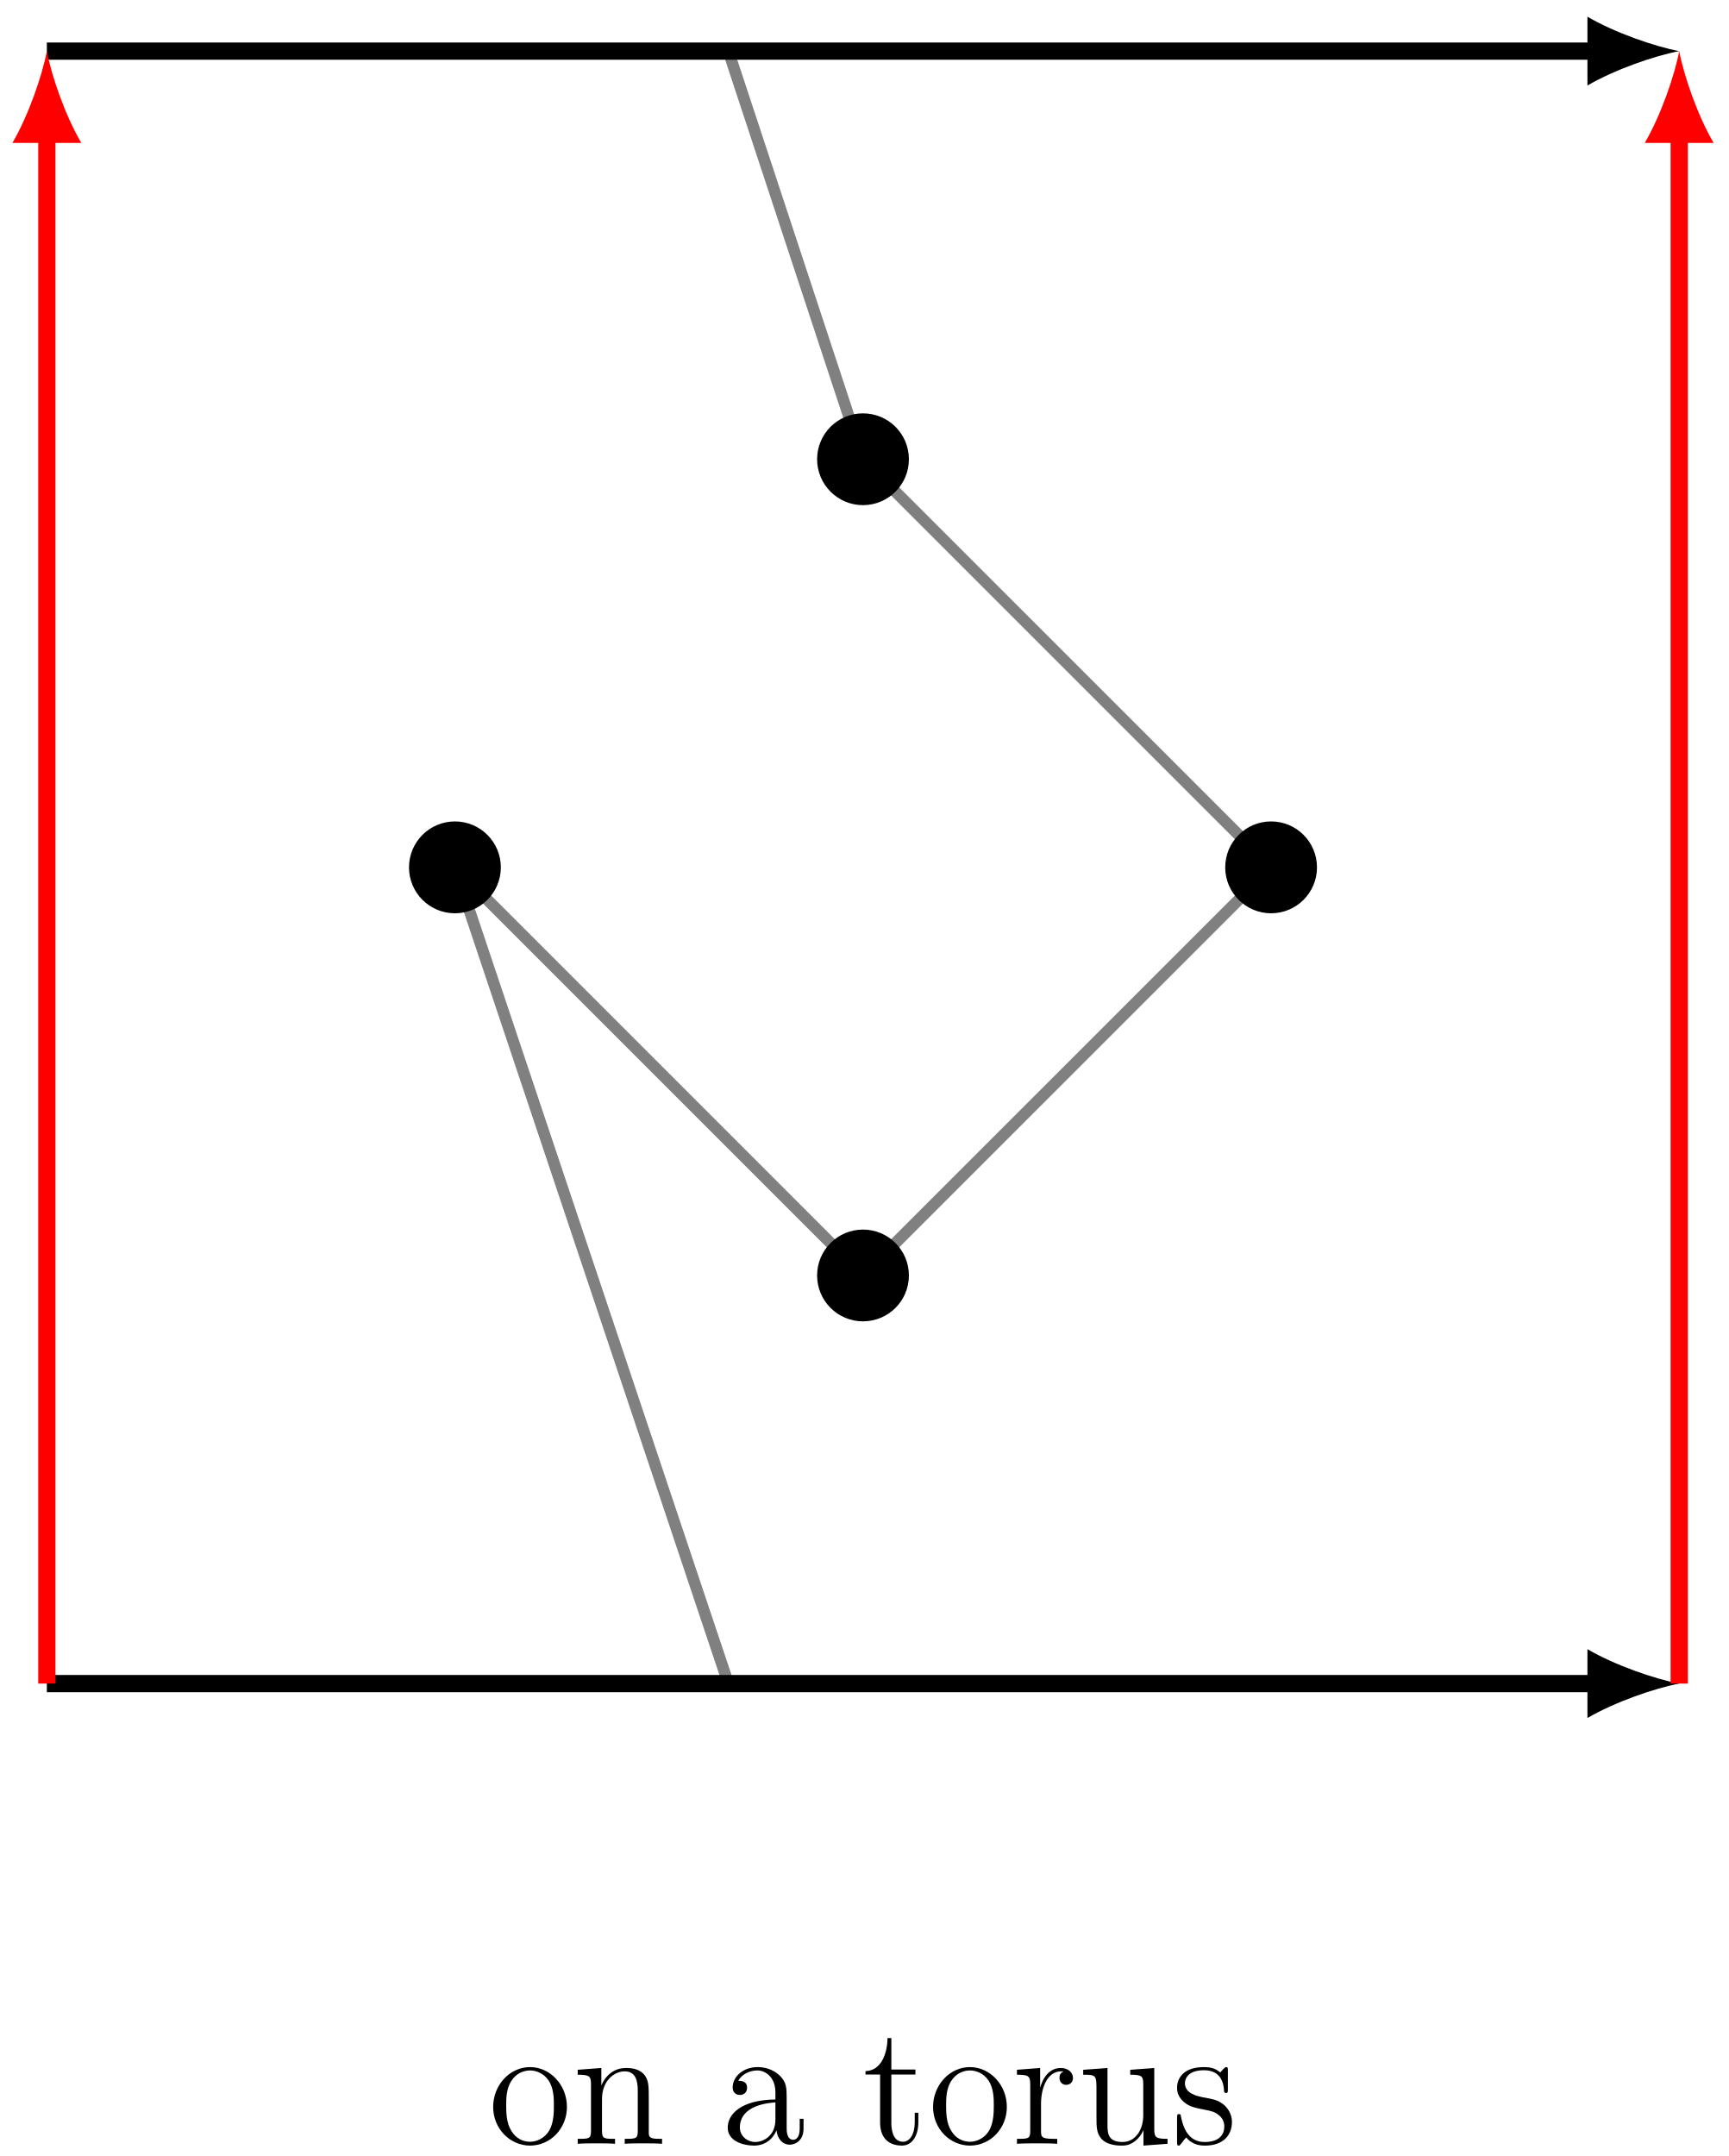
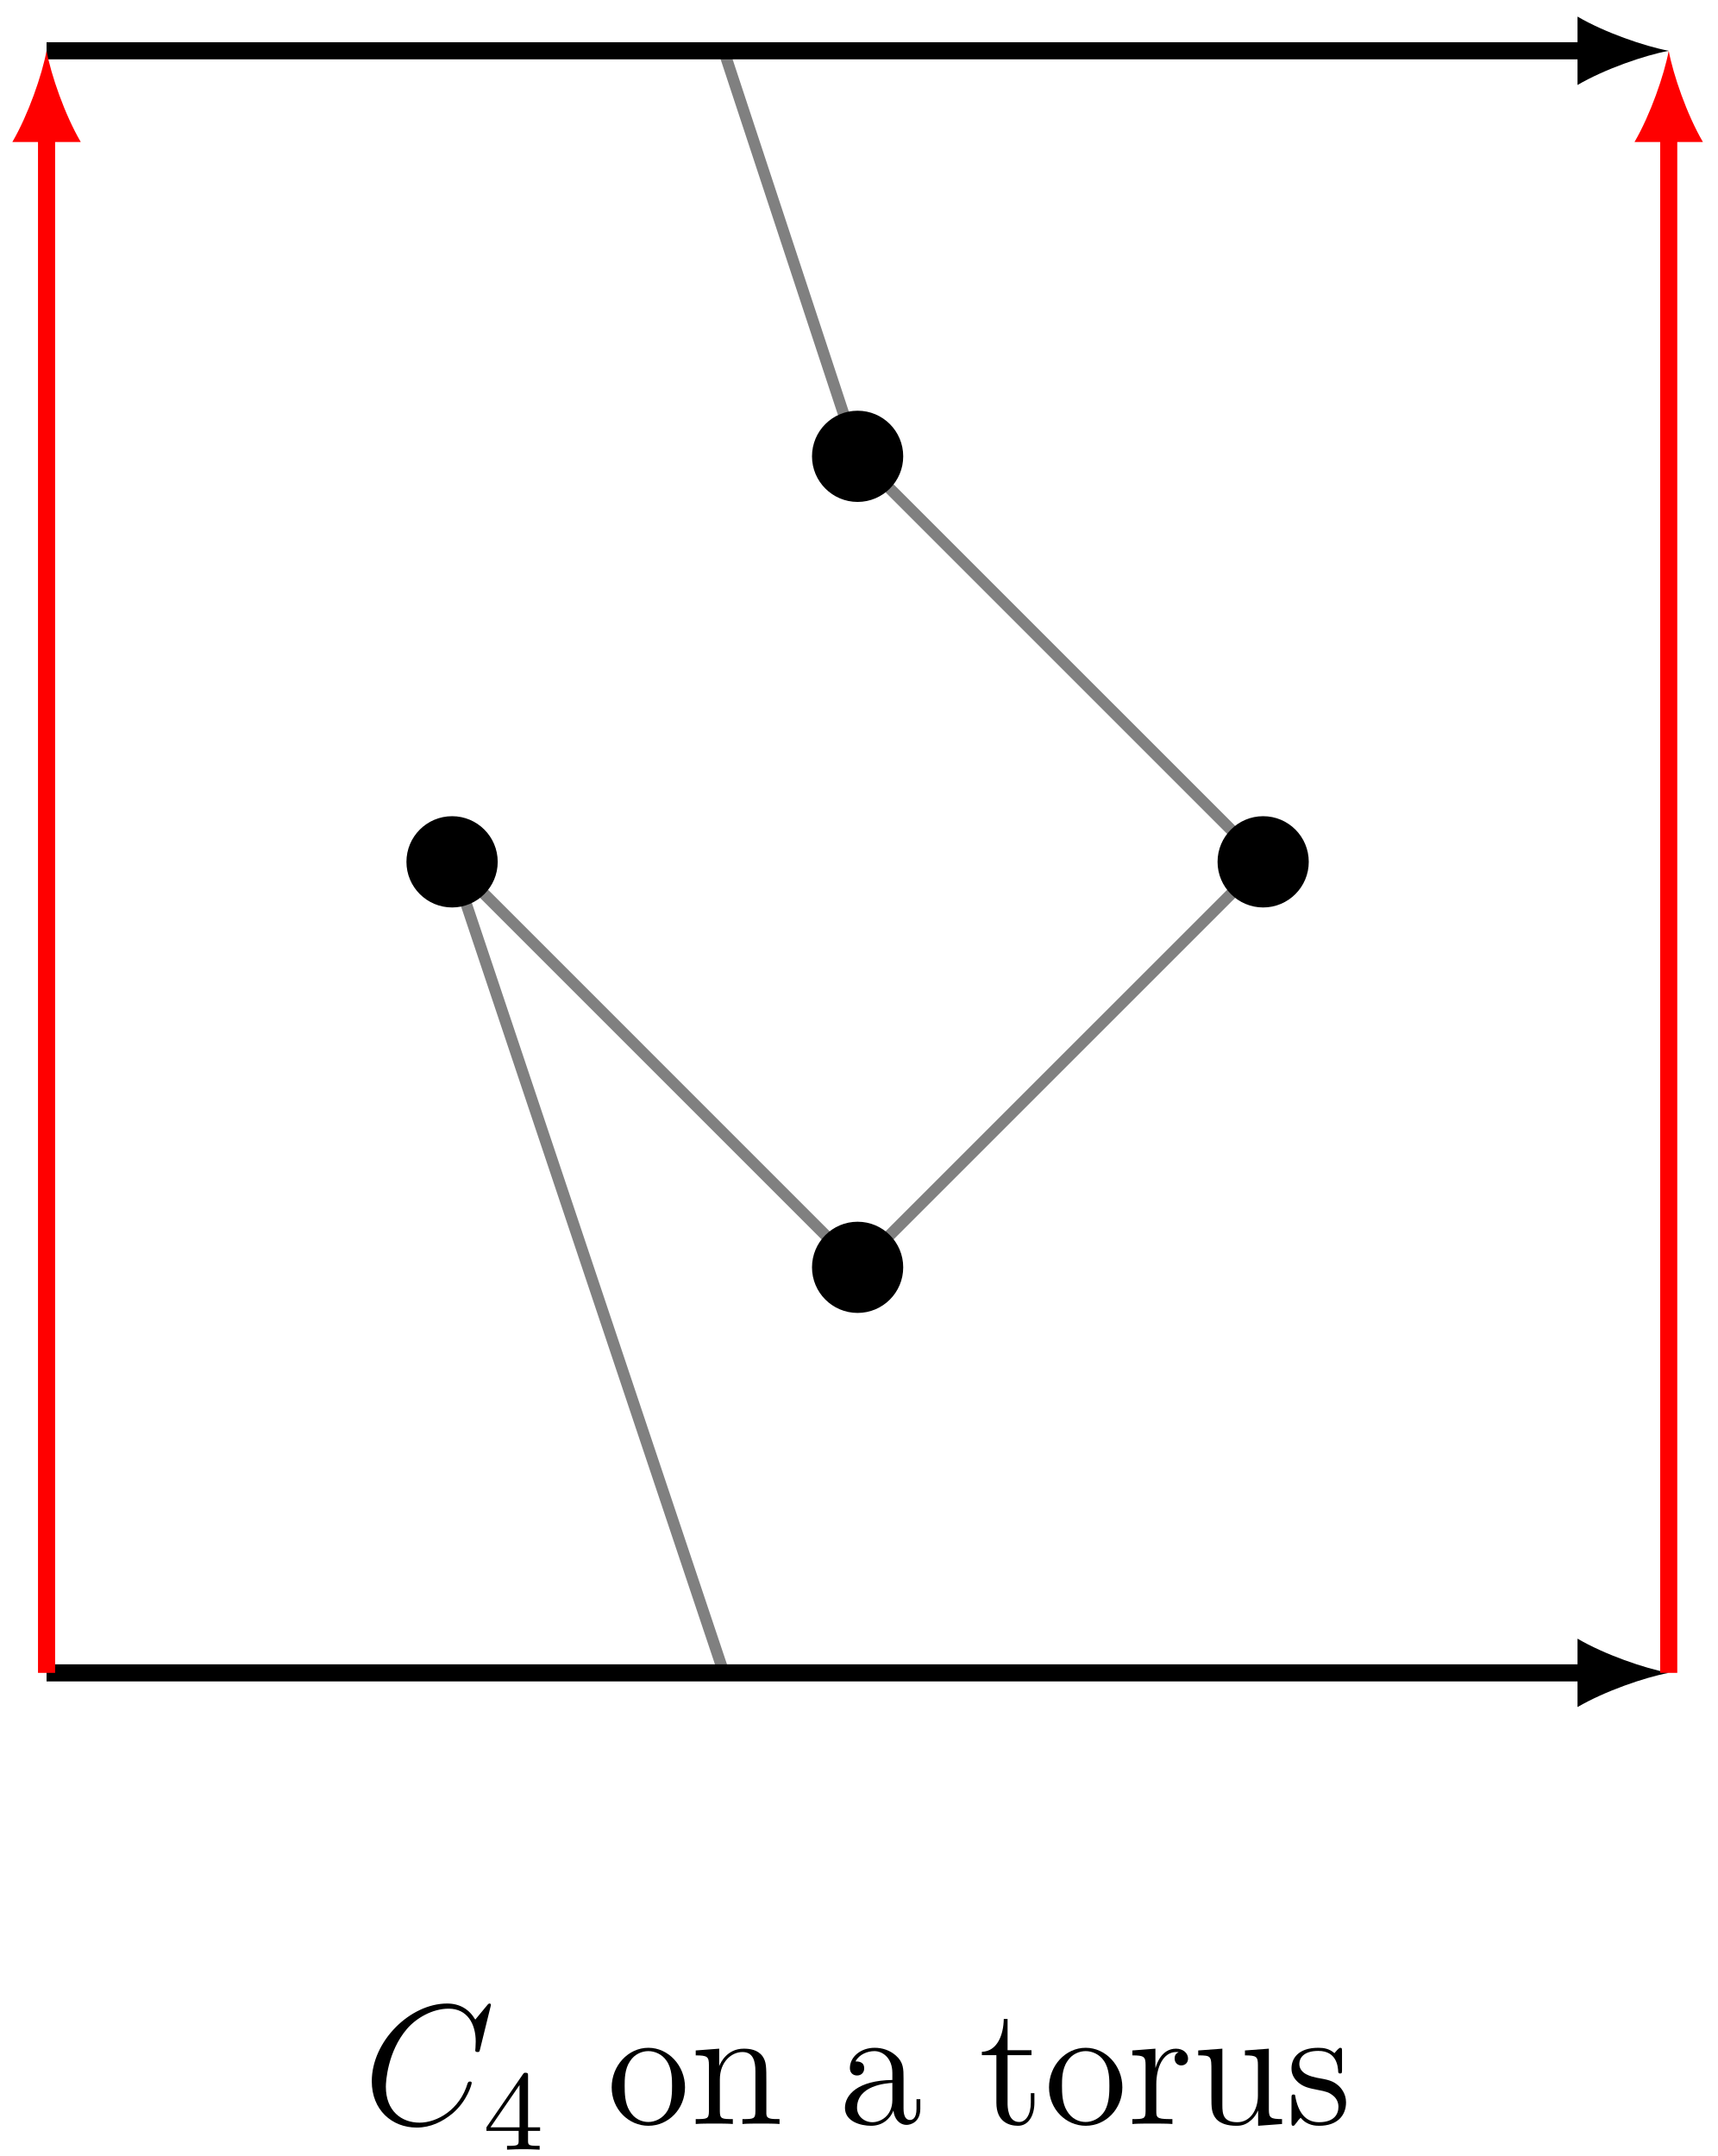
- <svg xmlns="http://www.w3.org/2000/svg" xmlns:xlink="http://www.w3.org/1999/xlink" width="120.08pt" height="149.75pt" viewBox="0 0 120.08 149.75" version="1.1">
+ <svg xmlns="http://www.w3.org/2000/svg" xmlns:xlink="http://www.w3.org/1999/xlink" width="120.08pt" height="150.71pt" viewBox="0 0 120.08 150.71" version="1.1">
  <defs>
    <g>
      <symbol overflow="visible" id="glyph0-0">
        <path style="stroke:none;" d="" />
      </symbol>
      <symbol overflow="visible" id="glyph0-1">
+         <path style="stroke:none;" d="M 8.922 -8.312 C 8.922 -8.422 8.844 -8.422 8.828 -8.422 C 8.797 -8.422 8.75 -8.422 8.656 -8.297 L 7.828 -7.297 C 7.406 -8.016 6.75 -8.422 5.859 -8.422 C 3.281 -8.422 0.594 -5.797 0.594 -2.984 C 0.594 -0.984 2 0.25 3.734 0.25 C 4.703 0.25 5.531 -0.156 6.234 -0.734 C 7.266 -1.609 7.578 -2.766 7.578 -2.875 C 7.578 -2.969 7.484 -2.969 7.453 -2.969 C 7.344 -2.969 7.328 -2.906 7.297 -2.859 C 6.75 -0.984 5.141 -0.094 3.938 -0.094 C 2.672 -0.094 1.578 -0.906 1.578 -2.609 C 1.578 -2.984 1.703 -5.062 3.047 -6.641 C 3.703 -7.406 4.828 -8.062 5.969 -8.062 C 7.281 -8.062 7.859 -6.984 7.859 -5.766 C 7.859 -5.453 7.828 -5.188 7.828 -5.141 C 7.828 -5.031 7.953 -5.031 7.984 -5.031 C 8.109 -5.031 8.125 -5.047 8.172 -5.266 Z M 8.922 -8.312 " />
+       </symbol>
+       <symbol overflow="visible" id="glyph1-0">
+         <path style="stroke:none;" d="" />
+       </symbol>
+       <symbol overflow="visible" id="glyph1-1">
+         <path style="stroke:none;" d="M 3.141 -5.156 C 3.141 -5.312 3.141 -5.375 2.969 -5.375 C 2.875 -5.375 2.859 -5.375 2.781 -5.266 L 0.234 -1.562 L 0.234 -1.312 L 2.484 -1.312 L 2.484 -0.641 C 2.484 -0.344 2.469 -0.266 1.844 -0.266 L 1.672 -0.266 L 1.672 0 C 2.344 -0.031 2.359 -0.031 2.812 -0.031 C 3.266 -0.031 3.281 -0.031 3.953 0 L 3.953 -0.266 L 3.781 -0.266 C 3.156 -0.266 3.141 -0.344 3.141 -0.641 L 3.141 -1.312 L 3.984 -1.312 L 3.984 -1.562 L 3.141 -1.562 Z M 2.547 -4.516 L 2.547 -1.562 L 0.516 -1.562 Z M 2.547 -4.516 " />
+       </symbol>
+       <symbol overflow="visible" id="glyph2-0">
+         <path style="stroke:none;" d="" />
+       </symbol>
+       <symbol overflow="visible" id="glyph2-1">
        <path style="stroke:none;" d="M 5.484 -2.562 C 5.484 -4.094 4.312 -5.328 2.922 -5.328 C 1.5 -5.328 0.359 -4.062 0.359 -2.562 C 0.359 -1.031 1.547 0.125 2.922 0.125 C 4.328 0.125 5.484 -1.047 5.484 -2.562 Z M 4.578 -2.672 C 4.578 -2.25 4.578 -1.5 4.266 -0.938 C 3.938 -0.375 3.375 -0.141 2.922 -0.141 C 2.484 -0.141 1.953 -0.328 1.609 -0.922 C 1.281 -1.453 1.266 -2.156 1.266 -2.672 C 1.266 -3.125 1.266 -3.844 1.641 -4.391 C 1.969 -4.906 2.5 -5.094 2.922 -5.094 C 3.375 -5.094 3.891 -4.875 4.203 -4.406 C 4.578 -3.859 4.578 -3.109 4.578 -2.672 Z M 4.578 -2.672 " />
      </symbol>
-       <symbol overflow="visible" id="glyph0-2">
+       <symbol overflow="visible" id="glyph2-2">
        <path style="stroke:none;" d="M 6.234 0 L 6.234 -0.344 C 5.625 -0.344 5.328 -0.344 5.312 -0.703 L 5.312 -2.906 C 5.312 -4.016 5.312 -4.344 5.047 -4.734 C 4.703 -5.203 4.141 -5.266 3.734 -5.266 C 2.562 -5.266 2.109 -4.281 2.016 -4.047 L 2.016 -5.266 L 0.375 -5.141 L 0.375 -4.797 C 1.188 -4.797 1.297 -4.703 1.297 -4.125 L 1.297 -0.891 C 1.297 -0.344 1.156 -0.344 0.375 -0.344 L 0.375 0 C 0.688 -0.031 1.344 -0.031 1.672 -0.031 C 2.016 -0.031 2.672 -0.031 2.969 0 L 2.969 -0.344 C 2.219 -0.344 2.062 -0.344 2.062 -0.891 L 2.062 -3.109 C 2.062 -4.359 2.891 -5.031 3.641 -5.031 C 4.375 -5.031 4.547 -4.422 4.547 -3.688 L 4.547 -0.891 C 4.547 -0.344 4.406 -0.344 3.641 -0.344 L 3.641 0 C 3.938 -0.031 4.594 -0.031 4.922 -0.031 C 5.266 -0.031 5.922 -0.031 6.234 0 Z M 6.234 0 " />
      </symbol>
-       <symbol overflow="visible" id="glyph0-3">
+       <symbol overflow="visible" id="glyph2-3">
        <path style="stroke:none;" d="M 5.672 -1.062 L 5.672 -1.734 L 5.406 -1.734 L 5.406 -1.062 C 5.406 -0.375 5.109 -0.281 4.953 -0.281 C 4.5 -0.281 4.5 -0.922 4.5 -1.094 L 4.5 -3.188 C 4.5 -3.844 4.5 -4.312 3.969 -4.781 C 3.547 -5.156 3.016 -5.328 2.484 -5.328 C 1.5 -5.328 0.75 -4.688 0.75 -3.906 C 0.75 -3.562 0.984 -3.391 1.25 -3.391 C 1.547 -3.391 1.75 -3.594 1.75 -3.891 C 1.75 -4.375 1.312 -4.375 1.141 -4.375 C 1.406 -4.875 1.984 -5.094 2.469 -5.094 C 3.016 -5.094 3.719 -4.641 3.719 -3.562 L 3.719 -3.078 C 1.312 -3.047 0.406 -2.047 0.406 -1.125 C 0.406 -0.172 1.5 0.125 2.234 0.125 C 3.031 0.125 3.562 -0.359 3.797 -0.938 C 3.844 -0.375 4.203 0.062 4.719 0.062 C 4.969 0.062 5.672 -0.109 5.672 -1.062 Z M 3.719 -1.688 C 3.719 -0.516 2.844 -0.125 2.328 -0.125 C 1.75 -0.125 1.25 -0.547 1.25 -1.125 C 1.25 -2.703 3.281 -2.844 3.719 -2.875 Z M 3.719 -1.688 " />
      </symbol>
-       <symbol overflow="visible" id="glyph0-4">
+       <symbol overflow="visible" id="glyph2-4">
        <path style="stroke:none;" d="M 3.891 -1.484 L 3.891 -2.156 L 3.641 -2.156 L 3.641 -1.5 C 3.641 -0.641 3.281 -0.141 2.828 -0.141 C 2.016 -0.141 2.016 -1.25 2.016 -1.453 L 2.016 -4.812 L 3.688 -4.812 L 3.688 -5.156 L 2.016 -5.156 L 2.016 -7.344 L 1.75 -7.344 C 1.734 -6.234 1.297 -5.078 0.219 -5.047 L 0.219 -4.812 L 1.234 -4.812 L 1.234 -1.484 C 1.234 -0.156 2.109 0.125 2.75 0.125 C 3.5 0.125 3.891 -0.625 3.891 -1.484 Z M 3.891 -1.484 " />
      </symbol>
-       <symbol overflow="visible" id="glyph0-5">
+       <symbol overflow="visible" id="glyph2-5">
        <path style="stroke:none;" d="M 4.219 -4.578 C 4.219 -4.938 3.891 -5.266 3.375 -5.266 C 2.359 -5.266 2.016 -4.172 1.953 -3.938 L 1.938 -3.938 L 1.938 -5.266 L 0.328 -5.141 L 0.328 -4.797 C 1.141 -4.797 1.25 -4.703 1.25 -4.125 L 1.25 -0.891 C 1.25 -0.344 1.109 -0.344 0.328 -0.344 L 0.328 0 C 0.672 -0.031 1.328 -0.031 1.688 -0.031 C 2.016 -0.031 2.859 -0.031 3.125 0 L 3.125 -0.344 L 2.891 -0.344 C 2.016 -0.344 2 -0.484 2 -0.906 L 2 -2.781 C 2 -3.938 2.469 -5.031 3.391 -5.031 C 3.484 -5.031 3.516 -5.031 3.562 -5.016 C 3.469 -4.969 3.281 -4.906 3.281 -4.578 C 3.281 -4.234 3.547 -4.094 3.734 -4.094 C 3.984 -4.094 4.219 -4.25 4.219 -4.578 Z M 4.219 -4.578 " />
      </symbol>
-       <symbol overflow="visible" id="glyph0-6">
+       <symbol overflow="visible" id="glyph2-6">
        <path style="stroke:none;" d="M 6.234 0 L 6.234 -0.344 C 5.422 -0.344 5.312 -0.438 5.312 -1.016 L 5.312 -5.266 L 3.641 -5.141 L 3.641 -4.797 C 4.453 -4.797 4.547 -4.703 4.547 -4.125 L 4.547 -1.984 C 4.547 -0.969 4 -0.125 3.109 -0.125 C 2.125 -0.125 2.062 -0.688 2.062 -1.312 L 2.062 -5.266 L 0.375 -5.141 L 0.375 -4.797 C 1.297 -4.797 1.297 -4.75 1.297 -3.688 L 1.297 -1.906 C 1.297 -1.156 1.297 -0.734 1.656 -0.328 C 1.938 -0.031 2.422 0.125 3.031 0.125 C 3.234 0.125 3.625 0.125 4.031 -0.234 C 4.375 -0.5 4.562 -0.953 4.562 -0.953 L 4.562 0.125 Z M 6.234 0 " />
      </symbol>
-       <symbol overflow="visible" id="glyph0-7">
+       <symbol overflow="visible" id="glyph2-7">
        <path style="stroke:none;" d="M 4.203 -1.516 C 4.203 -2.156 3.812 -2.547 3.703 -2.656 C 3.281 -3.031 2.953 -3.094 2.156 -3.234 C 1.812 -3.312 0.938 -3.484 0.938 -4.203 C 0.938 -4.562 1.188 -5.109 2.266 -5.109 C 3.562 -5.109 3.641 -4 3.656 -3.641 C 3.672 -3.531 3.75 -3.531 3.797 -3.531 C 3.922 -3.531 3.922 -3.594 3.922 -3.812 L 3.922 -5.062 C 3.922 -5.266 3.922 -5.328 3.797 -5.328 C 3.703 -5.328 3.484 -5.062 3.391 -4.953 C 3.031 -5.266 2.656 -5.328 2.266 -5.328 C 0.828 -5.328 0.391 -4.547 0.391 -3.891 C 0.391 -3.75 0.391 -3.328 0.844 -2.922 C 1.234 -2.578 1.641 -2.5 2.188 -2.391 C 2.844 -2.266 3 -2.219 3.297 -1.984 C 3.516 -1.812 3.672 -1.547 3.672 -1.203 C 3.672 -0.688 3.375 -0.125 2.312 -0.125 C 1.531 -0.125 0.953 -0.578 0.688 -1.766 C 0.641 -1.984 0.641 -2.016 0.641 -2.016 C 0.609 -2.062 0.562 -2.062 0.531 -2.062 C 0.391 -2.062 0.391 -2 0.391 -1.781 L 0.391 -0.156 C 0.391 0.062 0.391 0.125 0.516 0.125 C 0.578 0.125 0.578 0.109 0.781 -0.141 C 0.844 -0.234 0.844 -0.25 1.031 -0.438 C 1.484 0.125 2.125 0.125 2.328 0.125 C 3.578 0.125 4.203 -0.578 4.203 -1.516 Z M 4.203 -1.516 " />
      </symbol>
    </g>
    <clipPath id="clip1">
-       <path d="M 34 143 L 46 143 L 46 149.75 L 34 149.75 Z M 34 143 " />
-     </clipPath>
-     <clipPath id="clip2">
-       <path d="M 50 143 L 56 143 L 56 149.75 L 50 149.75 Z M 50 143 " />
-     </clipPath>
-     <clipPath id="clip3">
-       <path d="M 60 141 L 86 141 L 86 149.75 L 60 149.75 Z M 60 141 " />
+       <path d="M 34 144 L 38 144 L 38 150.711 L 34 150.711 Z M 34 144 " />
    </clipPath>
  </defs>
  <g id="surface1">
    <path style="fill:none;stroke-width:0.797;stroke-linecap:butt;stroke-linejoin:miter;stroke:rgb(50%,50%,50%);stroke-opacity:1;stroke-miterlimit:10;" d="M 56.692 42.519 L 47.341 70.867 " transform="matrix(1,0,0,-1,3.253,74.41773)" />
    <path style="fill:none;stroke-width:0.797;stroke-linecap:butt;stroke-linejoin:miter;stroke:rgb(50%,50%,50%);stroke-opacity:1;stroke-miterlimit:10;" d="M 28.349 14.172 L 47.341 -42.52 " transform="matrix(1,0,0,-1,3.253,74.41773)" />
    <path style="fill:none;stroke-width:0.797;stroke-linecap:butt;stroke-linejoin:miter;stroke:rgb(50%,50%,50%);stroke-opacity:1;stroke-miterlimit:10;" d="M 56.692 42.519 L 85.04 14.172 L 56.692 -14.172 L 28.349 14.172 " transform="matrix(1,0,0,-1,3.253,74.41773)" />
    <path style="fill-rule:nonzero;fill:rgb(0%,0%,0%);fill-opacity:1;stroke-width:0.399;stroke-linecap:butt;stroke-linejoin:miter;stroke:rgb(0%,0%,0%);stroke-opacity:1;stroke-miterlimit:10;" d="M 88.028 14.172 C 88.028 15.824 86.692 17.164 85.04 17.164 C 83.392 17.164 82.052 15.824 82.052 14.172 C 82.052 12.523 83.392 11.183 85.04 11.183 C 86.692 11.183 88.028 12.523 88.028 14.172 Z M 88.028 14.172 " transform="matrix(1,0,0,-1,3.253,74.41773)" />
    <path style="fill-rule:nonzero;fill:rgb(0%,0%,0%);fill-opacity:1;stroke-width:0.399;stroke-linecap:butt;stroke-linejoin:miter;stroke:rgb(0%,0%,0%);stroke-opacity:1;stroke-miterlimit:10;" d="M 59.681 42.519 C 59.681 44.172 58.345 45.508 56.692 45.508 C 55.044 45.508 53.704 44.172 53.704 42.519 C 53.704 40.871 55.044 39.531 56.692 39.531 C 58.345 39.531 59.681 40.871 59.681 42.519 Z M 59.681 42.519 " transform="matrix(1,0,0,-1,3.253,74.41773)" />
    <path style="fill-rule:nonzero;fill:rgb(0%,0%,0%);fill-opacity:1;stroke-width:0.399;stroke-linecap:butt;stroke-linejoin:miter;stroke:rgb(0%,0%,0%);stroke-opacity:1;stroke-miterlimit:10;" d="M 31.337 14.172 C 31.337 15.824 29.997 17.164 28.349 17.164 C 26.696 17.164 25.356 15.824 25.356 14.172 C 25.356 12.523 26.696 11.183 28.349 11.183 C 29.997 11.183 31.337 12.523 31.337 14.172 Z M 31.337 14.172 " transform="matrix(1,0,0,-1,3.253,74.41773)" />
    <path style="fill-rule:nonzero;fill:rgb(0%,0%,0%);fill-opacity:1;stroke-width:0.399;stroke-linecap:butt;stroke-linejoin:miter;stroke:rgb(0%,0%,0%);stroke-opacity:1;stroke-miterlimit:10;" d="M 59.681 -14.172 C 59.681 -12.524 58.345 -11.184 56.692 -11.184 C 55.044 -11.184 53.704 -12.524 53.704 -14.172 C 53.704 -15.824 55.044 -17.16 56.692 -17.16 C 58.345 -17.16 59.681 -15.824 59.681 -14.172 Z M 59.681 -14.172 " transform="matrix(1,0,0,-1,3.253,74.41773)" />
    <path style="fill:none;stroke-width:1.196;stroke-linecap:butt;stroke-linejoin:miter;stroke:rgb(0%,0%,0%);stroke-opacity:1;stroke-miterlimit:10;" d="M 0.001 70.867 L 107.649 70.867 " transform="matrix(1,0,0,-1,3.253,74.41773)" />
    <path style=" stroke:none;fill-rule:nonzero;fill:rgb(0%,0%,0%);fill-opacity:1;" d="M 116.641 3.551 C 114.941 3.23 112.176 2.277 110.266 1.16 L 110.266 5.941 C 112.176 4.824 114.941 3.871 116.641 3.551 " />
    <path style="fill:none;stroke-width:1.196;stroke-linecap:butt;stroke-linejoin:miter;stroke:rgb(0%,0%,0%);stroke-opacity:1;stroke-miterlimit:10;" d="M 0.001 -42.52 L 107.649 -42.52 " transform="matrix(1,0,0,-1,3.253,74.41773)" />
    <path style=" stroke:none;fill-rule:nonzero;fill:rgb(0%,0%,0%);fill-opacity:1;" d="M 116.641 116.938 C 114.941 116.617 112.176 115.664 110.266 114.547 L 110.266 119.328 C 112.176 118.215 114.941 117.258 116.641 116.938 " />
    <path style="fill:none;stroke-width:1.196;stroke-linecap:butt;stroke-linejoin:miter;stroke:rgb(100%,0%,0%);stroke-opacity:1;stroke-miterlimit:10;" d="M 0.001 -42.52 L 0.001 65.129 " transform="matrix(1,0,0,-1,3.253,74.41773)" />
    <path style=" stroke:none;fill-rule:nonzero;fill:rgb(100%,0%,0%);fill-opacity:1;" d="M 3.254 3.551 C 2.934 5.25 1.977 8.016 0.863 9.926 L 5.645 9.926 C 4.527 8.016 3.57 5.25 3.254 3.551 " />
    <path style="fill:none;stroke-width:1.196;stroke-linecap:butt;stroke-linejoin:miter;stroke:rgb(100%,0%,0%);stroke-opacity:1;stroke-miterlimit:10;" d="M 113.388 -42.52 L 113.388 65.129 " transform="matrix(1,0,0,-1,3.253,74.41773)" />
    <path style=" stroke:none;fill-rule:nonzero;fill:rgb(100%,0%,0%);fill-opacity:1;" d="M 116.641 3.551 C 116.32 5.25 115.363 8.016 114.25 9.926 L 119.031 9.926 C 117.914 8.016 116.961 5.25 116.641 3.551 " />
+     <g style="fill:rgb(0%,0%,0%);fill-opacity:1;">
+       <use xlink:href="#glyph0-1" x="25.393" y="148.473" />
+     </g>
    <g clip-path="url(#clip1)" clip-rule="nonzero">
      <g style="fill:rgb(0%,0%,0%);fill-opacity:1;">
-         <use xlink:href="#glyph0-1" x="33.896" y="148.902" />
-         <use xlink:href="#glyph0-2" x="39.754" y="148.902" />
+         <use xlink:href="#glyph1-1" x="33.768" y="150.266" />
      </g>
    </g>
-     <g clip-path="url(#clip2)" clip-rule="nonzero">
-       <g style="fill:rgb(0%,0%,0%);fill-opacity:1;">
-         <use xlink:href="#glyph0-3" x="50.143" y="148.902" />
-       </g>
+     <g style="fill:rgb(0%,0%,0%);fill-opacity:1;">
+       <use xlink:href="#glyph2-1" x="42.397" y="148.473" />
+       <use xlink:href="#glyph2-2" x="48.255" y="148.473" />
    </g>
-     <g clip-path="url(#clip3)" clip-rule="nonzero">
-       <g style="fill:rgb(0%,0%,0%);fill-opacity:1;">
-         <use xlink:href="#glyph0-4" x="59.899" y="148.902" />
-         <use xlink:href="#glyph0-1" x="64.453" y="148.902" />
-         <use xlink:href="#glyph0-5" x="70.312" y="148.902" />
-         <use xlink:href="#glyph0-6" x="74.866" y="148.902" />
-         <use xlink:href="#glyph0-7" x="81.37" y="148.902" />
-       </g>
+     <g style="fill:rgb(0%,0%,0%);fill-opacity:1;">
+       <use xlink:href="#glyph2-3" x="58.656" y="148.473" />
+     </g>
+     <g style="fill:rgb(0%,0%,0%);fill-opacity:1;">
+       <use xlink:href="#glyph2-4" x="68.412" y="148.473" />
+       <use xlink:href="#glyph2-1" x="72.966" y="148.473" />
+       <use xlink:href="#glyph2-5" x="78.824" y="148.473" />
+       <use xlink:href="#glyph2-6" x="83.379" y="148.473" />
+       <use xlink:href="#glyph2-7" x="89.883" y="148.473" />
    </g>
  </g>
</svg>
